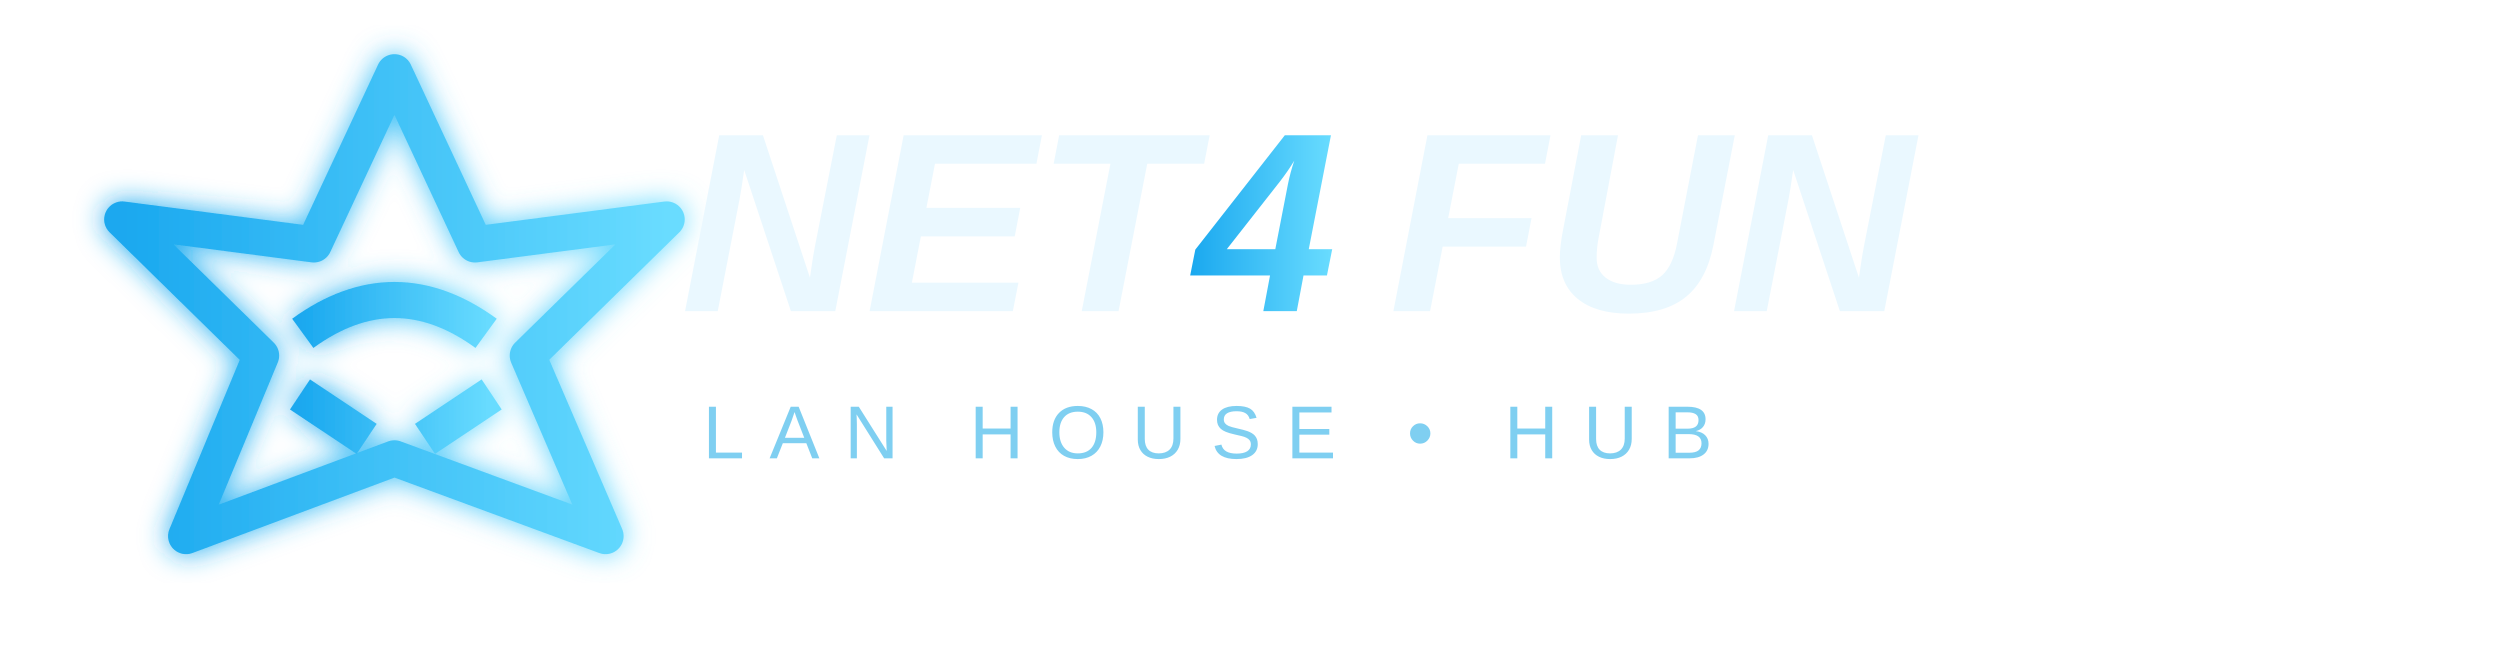
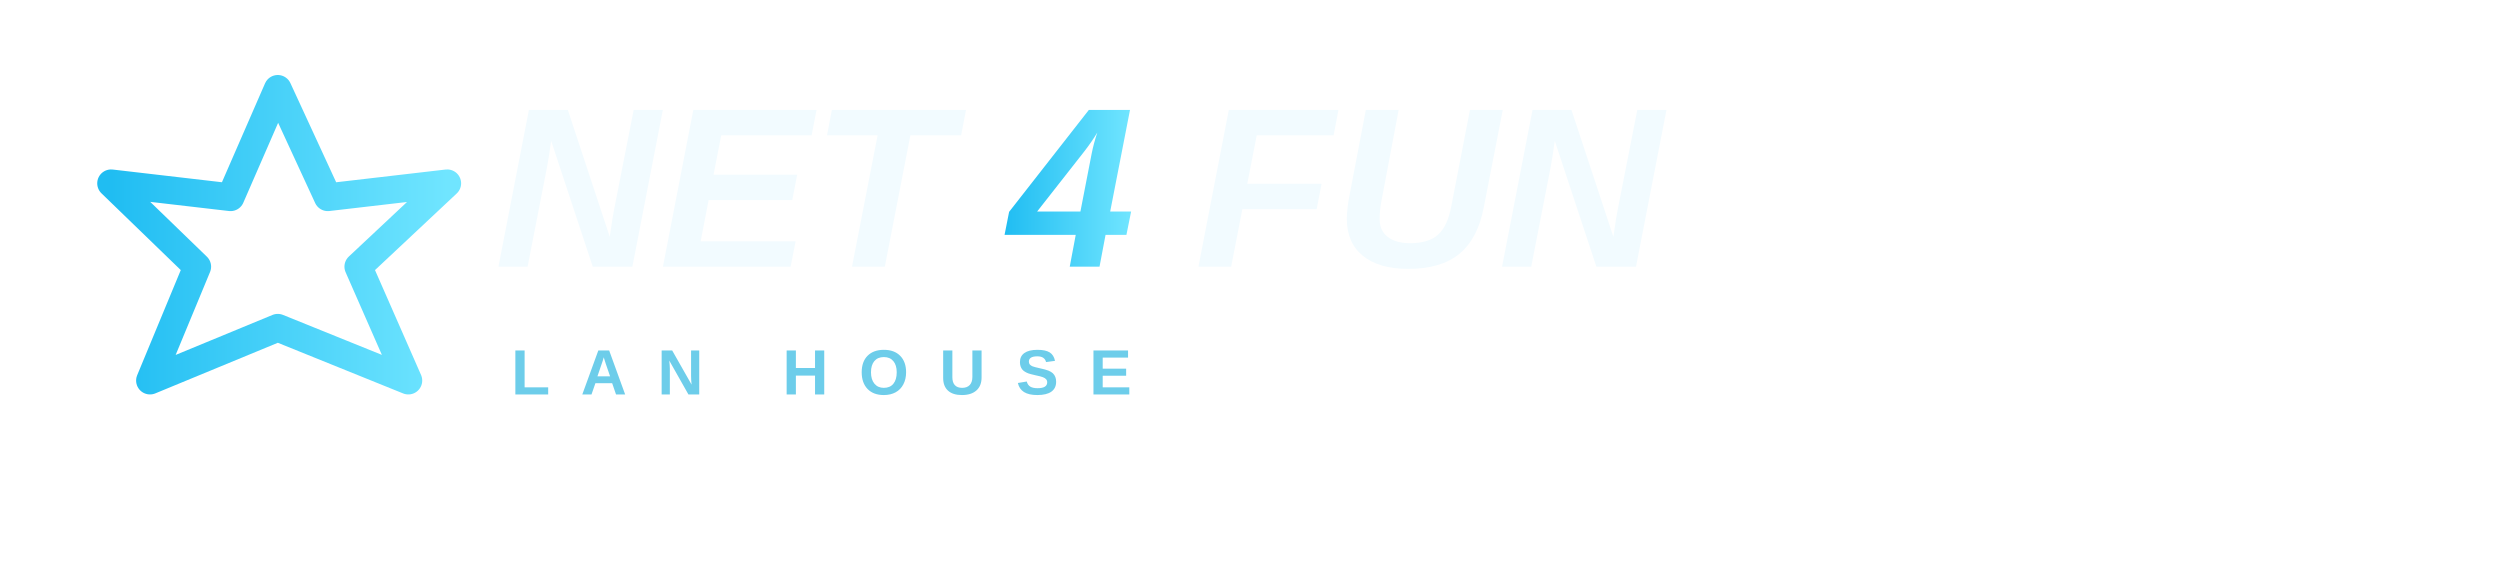
- <svg xmlns="http://www.w3.org/2000/svg" viewBox="0 0 900 240">
+ <svg xmlns="http://www.w3.org/2000/svg" viewBox="0 0 900 210">
  <defs>
    <linearGradient id="b" x1="0" x2="1">
-       <stop stop-color="#1aa8ef" />
-       <stop offset="1" stop-color="#69dcff" />
+       <stop stop-color="#20bdf2" />
+       <stop offset="1" stop-color="#70e5ff" />
    </linearGradient>
-     <filter id="g">
-       <feGaussianBlur stdDeviation="5" result="b" />
-       <feMerge>
-         <feMergeNode in="b" />
-         <feMergeNode in="SourceGraphic" />
-       </feMerge>
-     </filter>
  </defs>
-   <g transform="translate(30 18)" filter="url(#g)" fill="none" stroke="url(#b)" stroke-width="13" stroke-linejoin="round">
-     <path d="m112 8 29 62 69-9-50 49 28 65-76-28-75 28 27-65-50-49 69 9Z" />
-     <path d="M79 102q33-24 66 0M78 124l24 16m45-16-24 16" />
+   <g transform="translate(28 24)" fill="none" stroke="url(#b)" stroke-width="10" stroke-linejoin="round">
+     <path d="M72 8l18 39 43-5-32 30 18 41-47-19-46 19 17-41-31-30 43 5z" />
+     <path d="M49 67h47" />
  </g>
-   <text x="245" y="112" font-family="Arial,Helvetica,sans-serif" font-size="92" font-style="italic" font-weight="900" fill="#eaf8ff">NET</text>
-   <text x="430" y="112" font-family="Arial,Helvetica,sans-serif" font-size="92" font-style="italic" font-weight="900" fill="url(#b)">4</text>
-   <text x="500" y="112" font-family="Arial,Helvetica,sans-serif" font-size="92" font-style="italic" font-weight="900" fill="#eaf8ff">FUN</text>
-   <text x="253" y="165" font-family="Arial,Helvetica,sans-serif" font-size="27" letter-spacing="9" fill="#7fcff1">LAN HOUSE • HUB</text>
+   <text x="178" y="96" font-family="Arial,Helvetica,sans-serif" font-size="82" font-style="italic" font-weight="900" fill="#f2fbff">NET</text>
+   <text x="363" y="96" font-family="Arial,Helvetica,sans-serif" font-size="82" font-style="italic" font-weight="900" fill="url(#b)">4</text>
+   <text x="430" y="96" font-family="Arial,Helvetica,sans-serif" font-size="82" font-style="italic" font-weight="900" fill="#f2fbff">FUN</text>
+   <text x="184" y="142" font-family="Arial,Helvetica,sans-serif" font-size="23" font-weight="700" letter-spacing="11" fill="#6dcdea">LAN HOUSE</text>
</svg>
